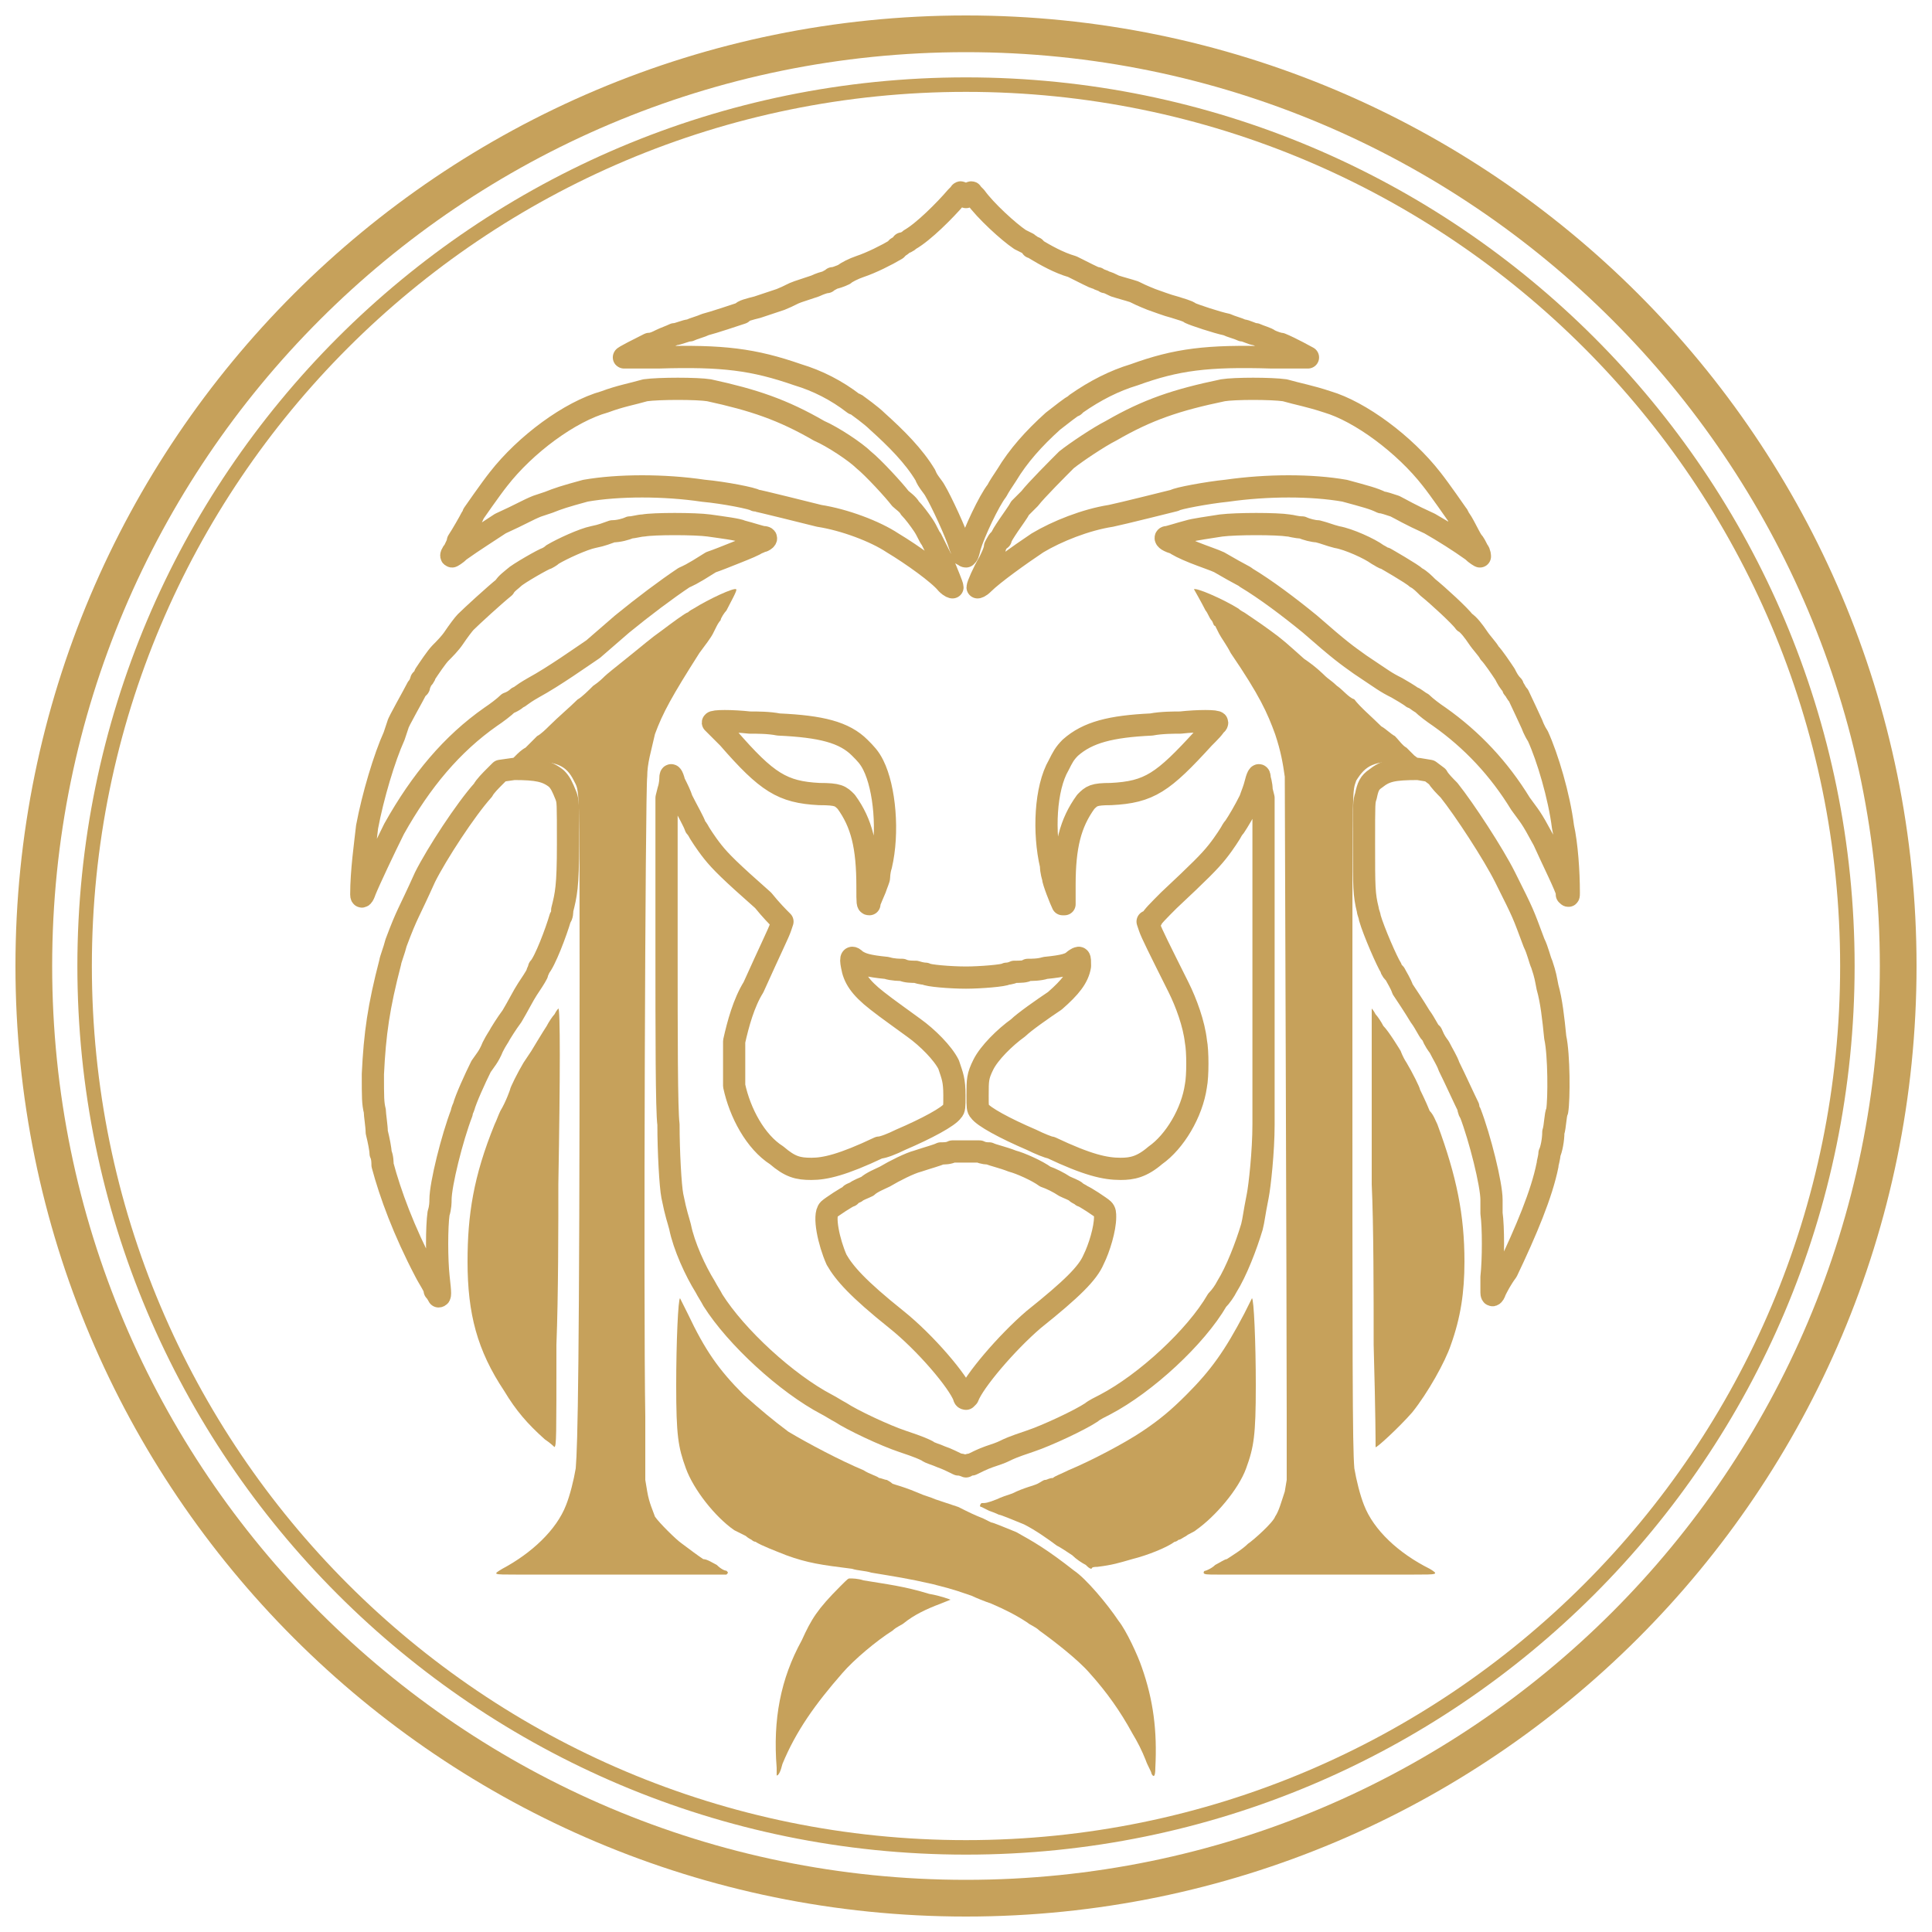
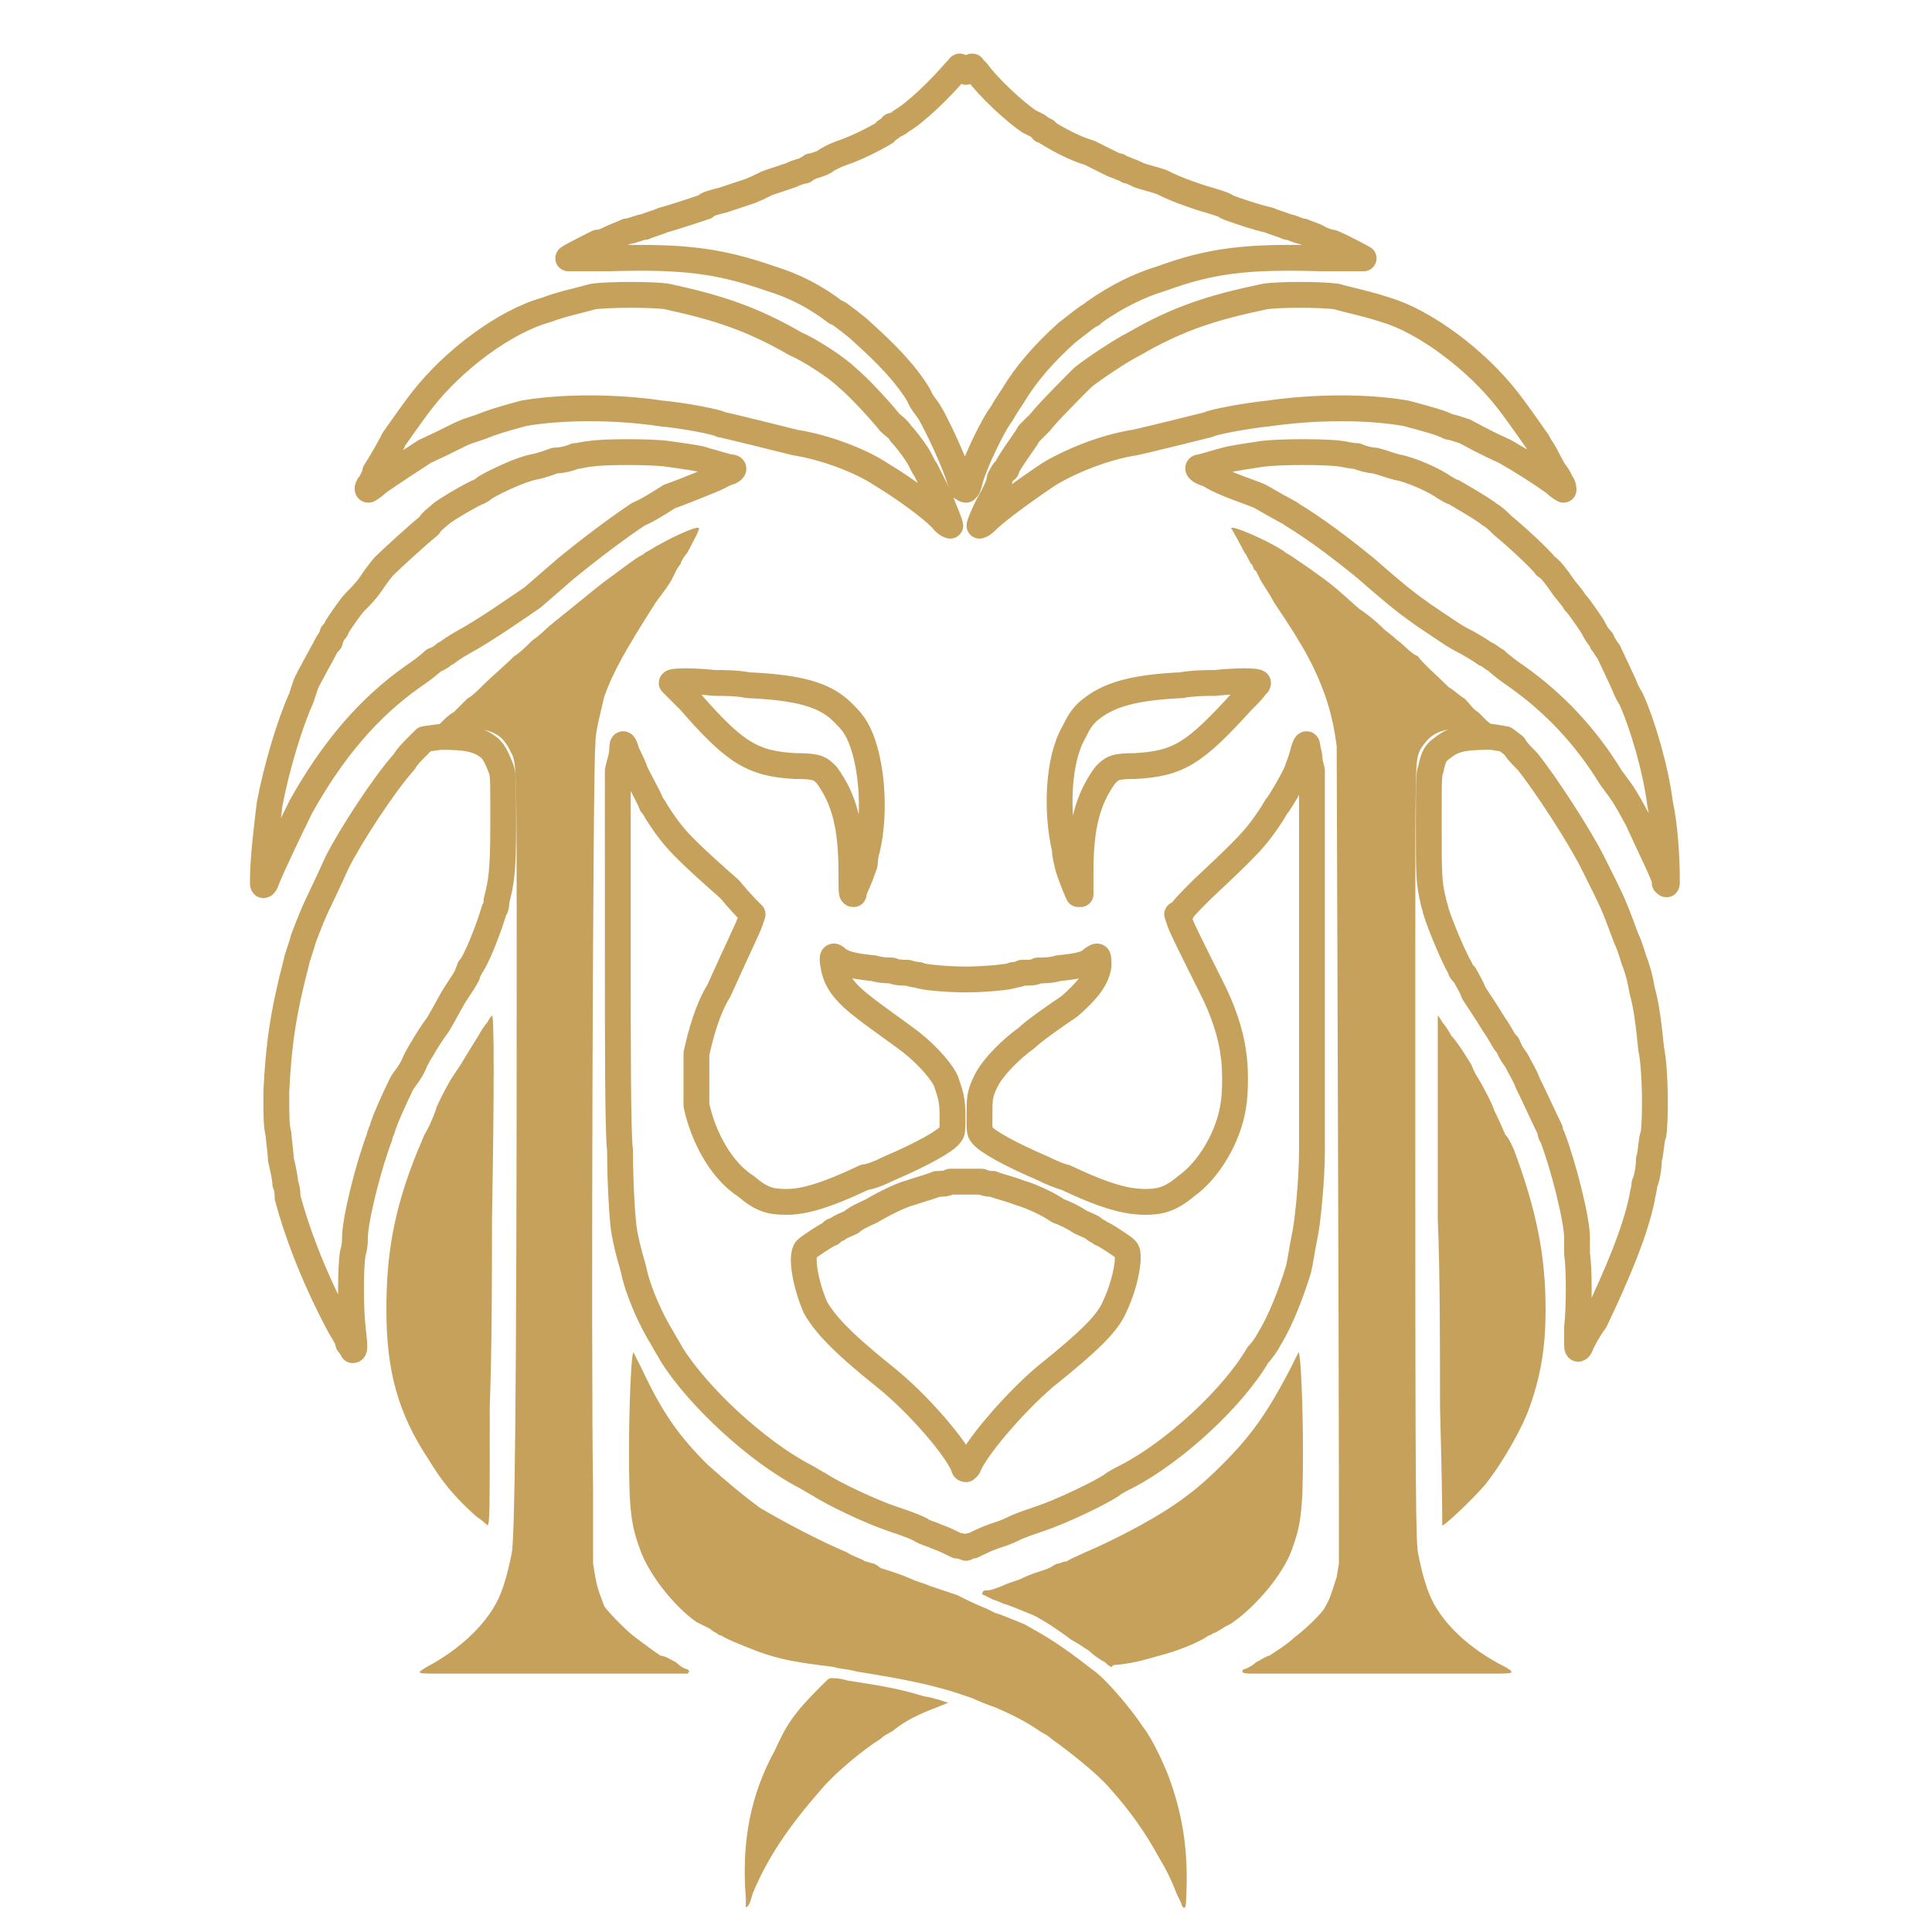
- <svg xmlns="http://www.w3.org/2000/svg" viewBox="0 0 100 100" role="img">
+ <svg xmlns="http://www.w3.org/2000/svg" viewBox="7 7 86 86" role="img">
  <g fill="none" stroke="#c6a15b">
-     <circle cx="50" cy="50" r="48.25" stroke-width="1.9" />
-     <circle cx="50" cy="50" r="45.62" stroke-width="0.75" />
    <path stroke-width="1.15" stroke-linejoin="round" d="M49.6 75.8C49.4 75.7 49 75.5 48.7 75.4C48.5 75.3 48.1 75.2 48 75.1C47.8 75 47.6 74.9 46.7 74.6C45.8 74.3 44.1 73.5 43.5 73.1C43.3 73 43 72.8 42.8 72.7C40.7 71.6 38.1 69.2 36.9 67.3C36.8 67.1 36.6 66.8 36.5 66.6C36 65.8 35.4 64.5 35.2 63.5C35.1 63.1 35 62.9 34.8 61.9C34.7 61.4 34.6 59.6 34.6 58.2C34.5 57.5 34.5 53.4 34.5 49.1L34.5 41.3L34.6 40.9C34.7 40.6 34.7 40.3 34.7 40.3C34.7 40 34.8 40.1 34.9 40.5C35.1 40.9 35.2 41.1 35.3 41.4C35.6 42 35.9 42.5 36 42.8C36.1 42.9 36.2 43.1 36.2 43.1C36.2 43.1 36.5 43.6 36.9 44.1C37.3 44.6 37.8 45.1 39.5 46.6C39.9 47.1 40.3 47.5 40.4 47.6L40.5 47.7L40.4 48.0C40.3 48.3 39.9 49.1 39 51.1C38.5 51.9 38.2 53 38 53.9C38 54.4 38 55.7 38 56.2C38.3 57.6 39.1 59.1 40.2 59.8C40.9 60.4 41.3 60.5 42 60.5C42.7 60.5 43.6 60.3 45.5 59.4C45.7 59.4 46.2 59.2 46.6 59.0C48 58.4 49.1 57.8 49.3 57.5C49.4 57.4 49.4 57.3 49.4 56.7C49.4 55.9 49.3 55.7 49.1 55.1C48.8 54.5 48 53.7 47.3 53.2C46.9 52.9 45.9 52.2 45.4 51.8C44.5 51.1 44.2 50.6 44.1 50.0C44 49.5 44.1 49.5 44.3 49.7C44.6 49.9 44.9 50 45.9 50.1C46.2 50.2 46.6 50.2 46.7 50.2C46.9 50.3 47.2 50.3 47.4 50.3C47.7 50.4 47.9 50.4 47.9 50.4C48 50.5 49.2 50.6 50 50.6C50.7 50.6 52 50.5 52.1 50.4C52.1 50.4 52.3 50.4 52.5 50.3C52.8 50.3 53.1 50.3 53.2 50.2C53.4 50.2 53.8 50.2 54.1 50.1C55.1 50 55.4 49.9 55.6 49.7C55.9 49.5 55.9 49.5 55.9 50.0C55.8 50.6 55.4 51.1 54.6 51.8C54 52.2 53 52.9 52.7 53.2C52 53.7 51.2 54.5 50.9 55.1C50.6 55.7 50.6 55.9 50.6 56.7C50.6 57.3 50.6 57.4 50.7 57.5C50.9 57.8 52 58.4 53.4 59.0C53.8 59.2 54.3 59.4 54.4 59.4C56.3 60.3 57.2 60.5 58 60.5C58.6 60.5 59.1 60.4 59.8 59.8C60.8 59.1 61.7 57.6 61.9 56.2C62 55.7 62 54.4 61.9 53.9C61.8 53 61.4 51.9 61 51.1C60 49.1 59.6 48.3 59.5 48.0L59.4 47.7L59.6 47.6C59.6 47.5 60 47.1 60.5 46.6C62.1 45.1 62.6 44.6 63 44.1C63.4 43.6 63.7 43.1 63.7 43.1C63.7 43.1 63.8 42.9 63.9 42.8C64.1 42.5 64.4 42 64.7 41.4C64.8 41.1 64.9 40.9 65 40.5C65.1 40.1 65.2 40 65.2 40.3C65.2 40.3 65.3 40.6 65.3 40.9L65.4 41.3L65.4 49.1C65.4 53.4 65.4 57.5 65.4 58.2C65.4 59.6 65.2 61.4 65.1 61.9C64.9 62.9 64.9 63.1 64.8 63.5C64.5 64.5 64 65.8 63.5 66.6C63.4 66.8 63.2 67.1 63 67.3C61.9 69.2 59.3 71.6 57.2 72.7C57 72.8 56.6 73 56.5 73.1C55.9 73.5 54.2 74.3 53.3 74.6C52.4 74.9 52.2 75 52 75.1C51.8 75.2 51.5 75.3 51.2 75.4C50.9 75.5 50.5 75.7 50.3 75.8C50.1 75.8 50 75.9 50 75.9C50 75.9 49.8 75.8 49.6 75.8ZM50.1 72.3C50.4 71.5 52.1 69.5 53.5 68.3C55.5 66.7 56.3 65.9 56.6 65.2C56.9 64.6 57.2 63.6 57.2 63.0C57.2 62.8 57.2 62.7 57.1 62.6C57 62.5 56.1 61.9 56 61.9C55.9 61.8 55.8 61.8 55.7 61.7C55.6 61.6 55.3 61.5 55.1 61.4C54.8 61.2 54.4 61 54.1 60.9C53.7 60.6 52.8 60.2 52.4 60.1C51.9 59.9 51.4 59.8 51.2 59.7C51.1 59.7 50.9 59.7 50.7 59.6C50.5 59.6 50.2 59.6 50 59.6C49.7 59.6 49.4 59.6 49.3 59.6C49.1 59.7 48.9 59.7 48.7 59.7C48.5 59.8 48.1 59.9 47.5 60.1C47.1 60.2 46.3 60.6 45.8 60.9C45.6 61 45.1 61.2 44.9 61.4C44.7 61.5 44.4 61.6 44.3 61.7C44.1 61.8 44 61.8 44 61.9C43.9 61.9 43 62.5 42.9 62.6C42.6 62.9 42.9 64.3 43.3 65.2C43.7 65.9 44.4 66.7 46.4 68.3C47.9 69.5 49.6 71.5 49.9 72.3C49.9 72.4 50 72.4 50 72.4C50 72.4 50 72.4 50.1 72.3ZM22.5 66.8C22.5 66.6 22.2 66.2 22 65.8C20.9 63.7 20.2 61.8 19.8 60.3C19.8 60.2 19.8 59.9 19.7 59.7C19.7 59.5 19.6 59 19.5 58.6C19.5 58.3 19.4 57.7 19.4 57.5C19.3 57.1 19.3 56.8 19.3 55.6C19.4 53.5 19.6 52.1 20.2 49.8C20.2 49.7 20.4 49.2 20.5 48.8C21.1 47.2 21.1 47.4 22 45.4C22.6 44.2 24.1 41.9 25 40.9C25.1 40.7 25.4 40.4 25.6 40.2L25.9 39.9L26.6 39.8C27.8 39.8 28.3 39.9 28.8 40.3C29 40.5 29.1 40.7 29.3 41.2C29.4 41.5 29.4 41.5 29.4 43.7C29.4 45.9 29.3 46.3 29.1 47.1C29.1 47.2 29.1 47.4 29 47.5C28.8 48.2 28.2 49.8 27.9 50.1C27.9 50.2 27.8 50.3 27.8 50.4C27.7 50.6 27.5 50.9 27.3 51.2C27.1 51.5 26.8 52.1 26.5 52.6C26.2 53 25.9 53.5 25.9 53.5C25.8 53.7 25.7 53.8 25.5 54.2C25.3 54.7 25.1 54.9 24.9 55.2C24.6 55.8 24.1 56.9 24 57.3C24 57.3 23.9 57.5 23.9 57.6C23.4 58.9 22.8 61.3 22.8 62.1C22.8 62.2 22.8 62.5 22.7 62.8C22.6 63.5 22.6 65.2 22.7 66.1C22.8 67 22.8 67.1 22.7 67.1C22.7 67.1 22.6 66.9 22.5 66.8ZM77.2 66.9C77.2 66.9 77.2 66.5 77.2 66.1C77.3 65.2 77.3 63.5 77.2 62.8C77.2 62.5 77.2 62.2 77.2 62.1C77.2 61.3 76.6 58.9 76.1 57.6C76 57.5 76 57.3 76 57.3C75.8 56.9 75.3 55.8 75 55.2C74.9 54.9 74.7 54.6 74.5 54.2C74.2 53.8 74.2 53.7 74.1 53.5C74 53.5 73.8 53 73.5 52.6C73.2 52.1 72.8 51.5 72.6 51.2C72.5 50.9 72.3 50.6 72.2 50.4C72.1 50.3 72 50.2 72 50.1C71.8 49.8 71.1 48.2 70.9 47.5C70.9 47.4 70.8 47.2 70.8 47.1C70.6 46.3 70.6 45.9 70.6 43.7C70.6 41.5 70.6 41.5 70.7 41.2C70.8 40.7 70.9 40.5 71.2 40.3C71.7 39.9 72.1 39.8 73.4 39.8L74 39.9L74.4 40.2C74.5 40.4 74.8 40.7 75 40.9C75.8 41.9 77.3 44.2 77.9 45.4C78.9 47.4 78.8 47.2 79.4 48.8C79.6 49.2 79.7 49.7 79.8 49.9C80 50.5 80 50.6 80.1 51.1C80.3 51.8 80.4 52.7 80.5 53.7C80.7 54.6 80.7 56.9 80.6 57.5C80.5 57.7 80.5 58.3 80.4 58.6C80.4 59 80.3 59.5 80.2 59.7C80.2 59.9 80.1 60.2 80.1 60.3C79.8 61.8 79 63.7 78 65.8C77.7 66.2 77.5 66.6 77.4 66.8C77.3 67.1 77.2 67.1 77.2 66.9ZM44.9 45.9C44.9 43.8 44.6 42.6 43.8 41.5C43.5 41.2 43.4 41.1 42.4 41.1C40.5 41 39.7 40.5 37.7 38.2C37.4 37.9 37.1 37.6 37 37.5C37 37.5 36.9 37.4 36.9 37.4C36.9 37.3 37.9 37.3 38.8 37.4C39.2 37.4 39.8 37.4 40.3 37.5C42.5 37.6 43.7 37.9 44.5 38.7C44.8 39 45 39.2 45.2 39.6C45.8 40.8 46 43.1 45.6 44.8C45.5 45.1 45.5 45.4 45.5 45.4C45.5 45.5 45.4 45.7 45.3 46.0C45 46.7 45 46.7 45 46.8C44.9 46.8 44.9 46.8 44.9 45.9ZM55 46.8C54.9 46.6 54.5 45.6 54.5 45.4C54.5 45.4 54.4 45.1 54.4 44.8C54 43.1 54.1 40.8 54.8 39.6C55 39.2 55.1 39 55.4 38.7C56.3 37.9 57.5 37.6 59.6 37.5C60.1 37.4 60.8 37.4 61.1 37.4C62 37.3 63 37.3 63 37.4C63 37.4 63 37.5 62.9 37.5C62.9 37.6 62.6 37.9 62.3 38.2C60.2 40.5 59.5 41 57.5 41.1C56.6 41.1 56.5 41.2 56.2 41.5C55.4 42.6 55.1 43.8 55.1 45.8C55.1 46.4 55.1 46.8 55.1 46.8C55.1 46.8 55 46.8 55 46.8ZM18.7 46.3C18.7 45.1 18.9 43.7 19 42.8C19.3 41.2 19.9 39.2 20.4 38.1C20.5 37.8 20.6 37.5 20.6 37.5C20.6 37.4 21.4 36 21.6 35.6C21.7 35.6 21.7 35.5 21.7 35.5C21.7 35.4 21.8 35.3 21.8 35.2C21.9 35.1 22 35 22 34.9C22.2 34.6 22.6 34 22.8 33.8C23 33.6 23.3 33.3 23.5 33.0C23.7 32.7 24 32.3 24.1 32.2C24.4 31.9 25.6 30.8 26.1 30.4C26.2 30.2 26.5 30 26.6 29.9C26.8 29.7 28.2 28.9 28.3 28.9C28.3 28.9 28.5 28.8 28.6 28.7C29.1 28.4 30.2 27.9 30.7 27.8C31.2 27.7 31.4 27.6 31.7 27.5C32 27.5 32.4 27.4 32.6 27.3C32.8 27.3 33.1 27.2 33.3 27.2C33.8 27.1 36 27.1 36.7 27.2C37.4 27.3 38.2 27.4 38.4 27.5C38.8 27.6 39.4 27.8 39.5 27.8C39.7 27.8 39.7 27.9 39.5 28.0C39.4 28 39.3 28.1 39.2 28.1C39.1 28.2 38.6 28.4 38.1 28.6C37.6 28.8 37.1 29 36.8 29.1C35.7 29.8 35.6 29.8 35.4 29.9C34.5 30.5 33.3 31.4 32.2 32.3C31.5 32.9 31.4 33 30.7 33.6C30.1 34 28.7 35 27.6 35.6C26.9 36 26.9 36.1 26.8 36.1C26.8 36.1 26.6 36.3 26.3 36.4C26.1 36.6 25.7 36.9 25.4 37.1C23.4 38.5 21.8 40.4 20.4 42.9C19.9 43.9 19.1 45.6 18.9 46.1C18.8 46.4 18.7 46.5 18.7 46.3ZM81.1 46.3C81.1 46.3 81.1 46.3 81.1 46.2C81.1 46 80.3 44.4 79.9 43.5C79.2 42.2 79.2 42.3 78.7 41.6C77.6 39.8 76.2 38.3 74.5 37.1C74.2 36.9 73.8 36.6 73.6 36.4C73.4 36.3 73.2 36.1 73.1 36.1C73.1 36.1 73 36 72.3 35.6C71.7 35.3 71.6 35.2 70.4 34.4C69.7 33.9 69.4 33.7 67.8 32.3C66.7 31.4 65.5 30.5 64.5 29.9C64.4 29.8 64.3 29.8 63.1 29.1C62.9 29 62.3 28.8 61.8 28.6C61.3 28.4 60.9 28.2 60.8 28.1C60.7 28.1 60.5 28 60.5 28.0C60.3 27.9 60.3 27.8 60.4 27.8C60.5 27.8 61.1 27.6 61.5 27.5C61.8 27.4 62.6 27.3 63.2 27.2C64 27.1 66.1 27.1 66.7 27.2C66.8 27.2 67.1 27.3 67.4 27.3C67.6 27.4 68 27.5 68.2 27.5C68.6 27.6 68.8 27.7 69.2 27.8C69.8 27.9 70.9 28.4 71.3 28.7C71.5 28.8 71.6 28.9 71.7 28.9C71.7 28.9 73.1 29.7 73.3 29.9C73.5 30 73.7 30.2 73.9 30.4C74.4 30.8 75.6 31.9 75.8 32.2C76 32.3 76.3 32.7 76.5 33.0C76.7 33.3 77 33.6 77.1 33.8C77.3 34 77.7 34.6 77.9 34.9C78 35.1 78.1 35.3 78.3 35.5C78.3 35.6 78.3 35.6 78.4 35.7C78.4 35.7 78.5 35.9 78.6 36.0C78.7 36.2 79.3 37.5 79.3 37.5C79.3 37.5 79.4 37.8 79.6 38.1C80.1 39.2 80.7 41.2 80.9 42.8C81.1 43.7 81.2 45.1 81.2 46.2C81.2 46.4 81.2 46.4 81.1 46.3ZM49 30.2C48.6 29.7 47.2 28.7 46.2 28.1C45.3 27.5 43.7 26.9 42.4 26.7C42 26.6 39.2 25.9 39.1 25.9C39 25.8 37.5 25.5 36.4 25.4C34.4 25.1 32 25.1 30.3 25.4C29.2 25.7 28.9 25.8 28.4 26.0C28.4 26 28.1 26.1 27.8 26.2C27.3 26.4 27 26.6 25.9 27.1C25.3 27.5 24.5 28 23.8 28.5C23.6 28.7 23.4 28.8 23.4 28.8C23.3 28.8 23.4 28.6 23.5 28.5C23.6 28.3 23.7 28.1 23.7 28.0C23.9 27.7 24.3 27 24.4 26.8C24.5 26.7 24.5 26.6 24.5 26.6C24.5 26.6 25.4 25.3 25.8 24.8C27.2 23 29.5 21.3 31.3 20.8C32.1 20.5 32.7 20.4 33.4 20.2C34.1 20.1 36.1 20.1 36.7 20.2C39 20.7 40.5 21.2 42.4 22.3C43.1 22.6 44.3 23.4 44.7 23.8C45.2 24.2 46.3 25.4 46.6 25.8C46.7 25.9 47 26.1 47.1 26.3C47.3 26.5 47.6 26.9 47.8 27.2C48 27.5 48.1 27.8 48.2 27.9C48.2 27.9 48.3 28.1 48.4 28.3C48.5 28.5 48.7 28.9 48.8 29.1C49 29.6 49.3 30.3 49.3 30.4C49.3 30.4 49.2 30.4 49 30.2ZM50.6 30.4C50.6 30.3 50.9 29.6 51.2 29.1C51.3 28.9 51.5 28.5 51.5 28.3C51.6 28.1 51.7 27.9 51.8 27.9C51.8 27.8 52 27.5 52.2 27.2C52.4 26.9 52.7 26.5 52.8 26.3C53 26.1 53.2 25.9 53.3 25.8C53.6 25.4 54.8 24.2 55.2 23.8C55.7 23.4 56.9 22.6 57.5 22.3C59.4 21.2 60.9 20.7 63.3 20.2C63.9 20.1 65.8 20.1 66.5 20.2C67.2 20.4 67.8 20.5 68.7 20.8C70.4 21.3 72.7 23 74.1 24.8C74.5 25.3 75.4 26.6 75.4 26.6C75.4 26.6 75.5 26.7 75.5 26.8C75.7 27 76 27.7 76.2 28.0C76.3 28.1 76.4 28.3 76.5 28.5C76.6 28.6 76.6 28.8 76.6 28.8C76.6 28.8 76.4 28.7 76.2 28.5C75.5 28 74.7 27.5 74 27.1C72.9 26.6 72.6 26.4 72.2 26.2C71.9 26.1 71.6 26 71.5 26.0C71.1 25.8 70.7 25.7 69.6 25.4C67.9 25.1 65.6 25.1 63.5 25.4C62.5 25.5 60.9 25.8 60.8 25.9C60.8 25.9 58 26.6 57.5 26.7C56.2 26.9 54.7 27.5 53.7 28.1C52.8 28.7 51.4 29.7 50.9 30.2C50.7 30.4 50.6 30.4 50.6 30.4ZM49.8 28.7C49.8 28.6 49.8 28.5 49.7 28.3C49.5 27.6 48.7 25.9 48.4 25.4C48.3 25.2 48 24.9 47.9 24.6C47.3 23.6 46.4 22.7 45.4 21.8C45.1 21.5 44.4 21 44.4 21.0C44.4 21 44.3 20.9 44.2 20.9C43.3 20.2 42.3 19.7 41.3 19.4C39 18.6 37.4 18.4 34.1 18.5C33.1 18.5 32.3 18.5 32.3 18.5C32.2 18.5 33.2 18 33.6 17.8C33.8 17.8 34 17.7 34.2 17.6C34.4 17.5 34.7 17.4 34.9 17.3C35.1 17.3 35.5 17.1 35.7 17.1C35.9 17 36.3 16.9 36.5 16.8C36.9 16.7 38.1 16.3 38.4 16.2C38.4 16.1 38.8 16 39.2 15.9C39.5 15.8 40.1 15.6 40.4 15.5C40.9 15.3 41 15.2 41.3 15.1C41.6 15 41.9 14.9 42.2 14.8C42.4 14.7 42.7 14.6 42.8 14.6C42.9 14.5 43 14.5 43.1 14.4C43.2 14.4 43.5 14.3 43.7 14.2C43.8 14.1 44.2 13.9 44.5 13.8C45.1 13.6 45.9 13.2 46.4 12.9C46.4 12.8 46.5 12.8 46.5 12.8C46.6 12.7 46.7 12.7 46.7 12.6C46.8 12.6 47 12.5 47.1 12.4C47.8 12 48.9 10.9 49.5 10.2C49.6 10.1 49.7 10 49.7 10.0C49.7 9.9 49.8 10 49.8 10.1L50 10.2L50.1 10.1C50.2 10 50.3 9.9 50.3 10.0C50.3 10 50.4 10.1 50.5 10.2C51 10.9 52.2 12 52.8 12.4C53 12.5 53.2 12.6 53.2 12.6C53.3 12.7 53.4 12.7 53.4 12.8C53.5 12.8 53.6 12.8 53.6 12.9C54.1 13.2 54.8 13.6 55.5 13.8C55.7 13.9 56.1 14.1 56.3 14.2C56.5 14.3 56.7 14.4 56.8 14.4C56.9 14.5 57.1 14.5 57.2 14.6C57.3 14.6 57.5 14.7 57.7 14.8C58 14.9 58.4 15 58.7 15.1C58.9 15.2 59.1 15.3 59.6 15.5C59.9 15.6 60.4 15.8 60.8 15.9C61.1 16 61.5 16.1 61.6 16.2C61.8 16.3 63 16.7 63.5 16.8C63.7 16.9 64.1 17 64.3 17.1C64.5 17.1 64.8 17.3 65 17.3C65.2 17.4 65.6 17.5 65.7 17.6C65.9 17.7 66.2 17.8 66.3 17.8C66.8 18 67.7 18.5 67.7 18.5C67.7 18.5 66.8 18.5 65.8 18.5C62.5 18.4 60.9 18.6 58.7 19.4C57.7 19.7 56.7 20.2 55.7 20.9C55.7 20.9 55.6 21 55.6 21.0C55.5 21 54.9 21.5 54.5 21.8C53.5 22.7 52.7 23.6 52.1 24.6C51.9 24.9 51.7 25.2 51.6 25.4C51.2 25.9 50.4 27.6 50.2 28.3C50.1 28.7 50.1 28.7 50 28.8C49.9 28.8 49.9 28.7 49.8 28.7Z" />
  </g>
  <g fill="#c6a15b">
    <path d="M40.2 91.5C40 89 40.4 86.9 41.5 84.9C42 83.8 42.3 83.3 43.5 82.1C43.9 81.7 43.9 81.7 44 81.7C44.1 81.7 44.4 81.7 44.7 81.8C45.9 82 46.8 82.1 48.1 82.5C48.7 82.6 49.2 82.8 49.2 82.8C49.2 82.8 49.2 82.8 48.7 83.0C47.9 83.3 47.3 83.6 46.8 84.0C46.7 84.1 46.4 84.2 46.2 84.4C45.4 84.9 44.2 85.9 43.6 86.6C42.2 88.2 41.2 89.6 40.5 91.3C40.4 91.7 40.3 91.9 40.2 91.9C40.2 92 40.2 91.8 40.2 91.5ZM63 81.5C62.5 81.5 62.3 81.5 62.3 81.4C62.3 81.4 62.3 81.3 62.4 81.3C62.4 81.3 62.7 81.2 62.9 81.0C63.1 80.9 63.4 80.7 63.5 80.7C63.8 80.5 64.3 80.2 64.6 79.9C64.9 79.7 65.9 78.8 66 78.5C66.2 78.2 66.3 77.8 66.5 77.2L66.6 76.6L66.6 73.3C66.6 67.6 66.5 40.7 66.5 40.2C66.4 39.5 66.3 38.9 66 38.0C65.6 36.9 65.2 36 63.7 33.8C63.5 33.4 63.2 33 63.1 32.8C63 32.6 62.9 32.4 62.9 32.4C62.8 32.4 62.8 32.2 62.7 32.1C62.6 32 62.5 31.7 62.4 31.6C62.2 31.2 61.8 30.5 61.8 30.5C61.9 30.4 63.3 31 64.1 31.5C64.2 31.6 64.4 31.7 64.4 31.7C64.4 31.7 65.3 32.3 65.7 32.6C66.4 33.1 66.6 33.3 67.5 34.1C68.1 34.5 68.5 34.9 68.6 35.0C68.7 35.1 69 35.3 69.2 35.5C69.5 35.7 69.8 36.1 70.1 36.2C70.4 36.6 71 37.1 71.5 37.6C71.7 37.7 72 38 72.2 38.1C72.4 38.3 72.6 38.6 72.8 38.7C72.9 38.8 73.1 39 73.2 39.1C73.6 39.4 73.6 39.4 72.6 39.4C71.1 39.4 70.7 39.6 70.2 40.4C70 41 70 40.4 70 50.6C70 70.9 70 74.8 70.1 76.0C70.2 76.6 70.4 77.4 70.6 77.9C71.1 79.2 72.4 80.4 74 81.2C74.5 81.5 74.4 81.5 73.2 81.5C72.7 81.5 70.3 81.5 68 81.5C65.7 81.5 63.4 81.5 63 81.5ZM56.2 81.0C56 80.9 55.7 80.7 55.5 80.5C55.2 80.3 54.9 80.1 54.7 80.0C54.3 79.7 53.6 79.2 53 78.9C52.5 78.7 51.8 78.4 51.7 78.4C51.7 78.4 51.5 78.3 51.2 78.2C51 78.1 50.8 78 50.8 78.0C50.7 78 50.7 77.9 50.8 77.8C51 77.8 51.1 77.8 51.6 77.6C51.8 77.5 52.1 77.4 52.4 77.3C53 77 53.5 76.9 53.7 76.8C53.9 76.7 54 76.6 54.1 76.6C54.2 76.6 54.3 76.5 54.5 76.5C54.6 76.4 54.9 76.3 55.3 76.1C56.5 75.6 58.2 74.7 59.1 74.1C60 73.5 60.6 73 61.4 72.2C62.7 70.9 63.4 69.9 64.4 68.0C64.6 67.6 64.8 67.2 64.8 67.2C64.9 67.2 65 69.5 65 71.7C65 74.3 64.9 74.9 64.5 76.0C64.1 77.1 62.9 78.5 61.9 79.2C61.8 79.3 61.5 79.4 61.4 79.5C61.2 79.6 61.1 79.7 61 79.7C61 79.7 60.9 79.8 60.8 79.8C60.4 80.1 59.4 80.5 58.6 80.7C57.9 80.9 57.6 81 56.8 81.1C56.7 81.1 56.5 81.1 56.5 81.2C56.4 81.2 56.3 81.1 56.2 81.0ZM71.2 74.9C71.2 74.7 71.2 73.2 71.1 69.6C71.1 67.1 71.1 63.4 71 61.3C71 55.6 71 52.2 71 52.2C71 52.2 71.1 52.3 71.2 52.5C71.3 52.6 71.5 52.9 71.6 53.1C71.9 53.4 72.5 54.4 72.5 54.4C72.5 54.4 72.6 54.7 72.8 55.0C73.1 55.5 73.5 56.3 73.5 56.4C73.5 56.4 73.8 57 74 57.5C74.2 57.7 74.3 58 74.4 58.2C75.4 60.9 75.8 62.9 75.8 65.3C75.8 66.9 75.6 68.2 75.1 69.6C74.8 70.5 73.9 72.1 73.1 73.1C72.4 73.9 71.2 75 71.2 74.9Z" />
    <path d="M59.6 91.8C59.6 91.7 59.4 91.4 59.3 91.1C59.1 90.6 58.9 90.2 58.6 89.7C58 88.6 57.3 87.6 56.4 86.6C55.8 85.9 54.5 84.9 53.8 84.4C53.6 84.2 53.3 84.1 53.2 84.0C52.6 83.6 52 83.3 51.3 83.0C51 82.9 50.5 82.7 50.3 82.6C49.7 82.4 49.5 82.3 48.3 82.0C47 81.7 46.3 81.6 45.1 81.4C44.8 81.3 44.4 81.3 44.1 81.2C42.5 81 41.8 80.9 40.7 80.5C40.2 80.3 39.4 80 39.1 79.8C39 79.8 38.9 79.7 38.9 79.7C38.9 79.7 38.7 79.6 38.6 79.5C38.4 79.4 38.2 79.3 38 79.2C37 78.5 35.9 77.1 35.5 76.0C35.1 74.9 35 74.3 35 71.7C35 69.5 35.1 67.2 35.2 67.2C35.2 67.2 35.4 67.6 35.6 68.0C36.5 69.9 37.2 70.9 38.5 72.2C39.4 73 40 73.5 40.8 74.1C41.8 74.7 43.5 75.6 44.7 76.1C45 76.3 45.4 76.4 45.5 76.5C45.6 76.5 45.8 76.6 45.9 76.6C45.9 76.6 46.1 76.7 46.2 76.8C46.5 76.9 46.9 77 47.6 77.3C47.8 77.4 48.2 77.5 48.4 77.6C48.7 77.7 48.7 77.7 49.6 78.0C50.2 78.3 50.4 78.4 50.9 78.6C51.1 78.7 51.3 78.8 51.3 78.8C51.4 78.8 52.1 79.1 52.6 79.3C53.5 79.8 54.2 80.2 55.6 81.3C56.2 81.7 57.3 83 57.9 83.9C58.3 84.4 58.9 85.7 59.1 86.3C59.7 88 59.9 89.6 59.8 91.5C59.8 92 59.7 92 59.6 91.8ZM26.7 81.5C25.5 81.5 25.5 81.5 26 81.2C27.5 80.4 28.8 79.2 29.3 77.9C29.5 77.4 29.7 76.6 29.8 76.0C29.9 74.8 30 70.9 30 50.6C30 40.4 30 41 29.7 40.4C29.3 39.6 28.8 39.4 27.3 39.4C26.4 39.4 26.4 39.4 26.7 39.1C26.8 39 27 38.8 27.2 38.7C27.3 38.6 27.6 38.3 27.8 38.1C28 38 28.3 37.7 28.4 37.6C28.9 37.1 29.5 36.6 29.9 36.2C30.1 36.1 30.5 35.7 30.7 35.5C31 35.3 31.2 35.1 31.3 35.0C31.4 34.9 31.9 34.5 32.4 34.1C33.4 33.3 33.6 33.1 34.3 32.6C34.7 32.3 35.5 31.7 35.6 31.7C35.6 31.7 35.7 31.6 35.9 31.5C36.7 31 38 30.4 38.1 30.5C38.2 30.5 37.8 31.2 37.6 31.6C37.5 31.7 37.3 32 37.3 32.1C37.2 32.2 37.1 32.4 37.1 32.4C37.1 32.4 37 32.6 36.9 32.8C36.8 33 36.5 33.4 36.2 33.8C34.8 36 34.3 36.9 33.9 38.0C33.7 38.9 33.5 39.5 33.5 40.2C33.4 40.7 33.3 67.6 33.4 73.3L33.4 76.6L33.5 77.2C33.6 77.8 33.8 78.2 33.9 78.5C34.1 78.8 35 79.7 35.3 79.9C35.7 80.2 36.1 80.5 36.4 80.7C36.6 80.7 36.9 80.9 37.1 81.0C37.3 81.2 37.5 81.3 37.6 81.3C37.7 81.4 37.7 81.4 37.6 81.5C37.6 81.5 28.6 81.5 26.7 81.5ZM28.2 74.5C27.3 73.7 26.7 73 26.1 72.0C24.7 69.9 24.2 68 24.2 65.3C24.2 62.9 24.5 60.9 25.6 58.2C25.7 58 25.8 57.7 25.9 57.5C26.2 57 26.4 56.4 26.4 56.4C26.4 56.3 26.8 55.5 27.1 55.0C27.3 54.7 27.5 54.4 27.5 54.4C27.5 54.4 28.1 53.4 28.3 53.1C28.4 52.9 28.6 52.6 28.7 52.5C28.8 52.3 28.9 52.2 28.9 52.2C29 52.2 29 55.6 28.9 61.3C28.9 63.4 28.9 67.1 28.8 69.6C28.8 74.5 28.8 74.8 28.7 74.9C28.7 74.9 28.5 74.7 28.2 74.5Z" />
  </g>
</svg>
